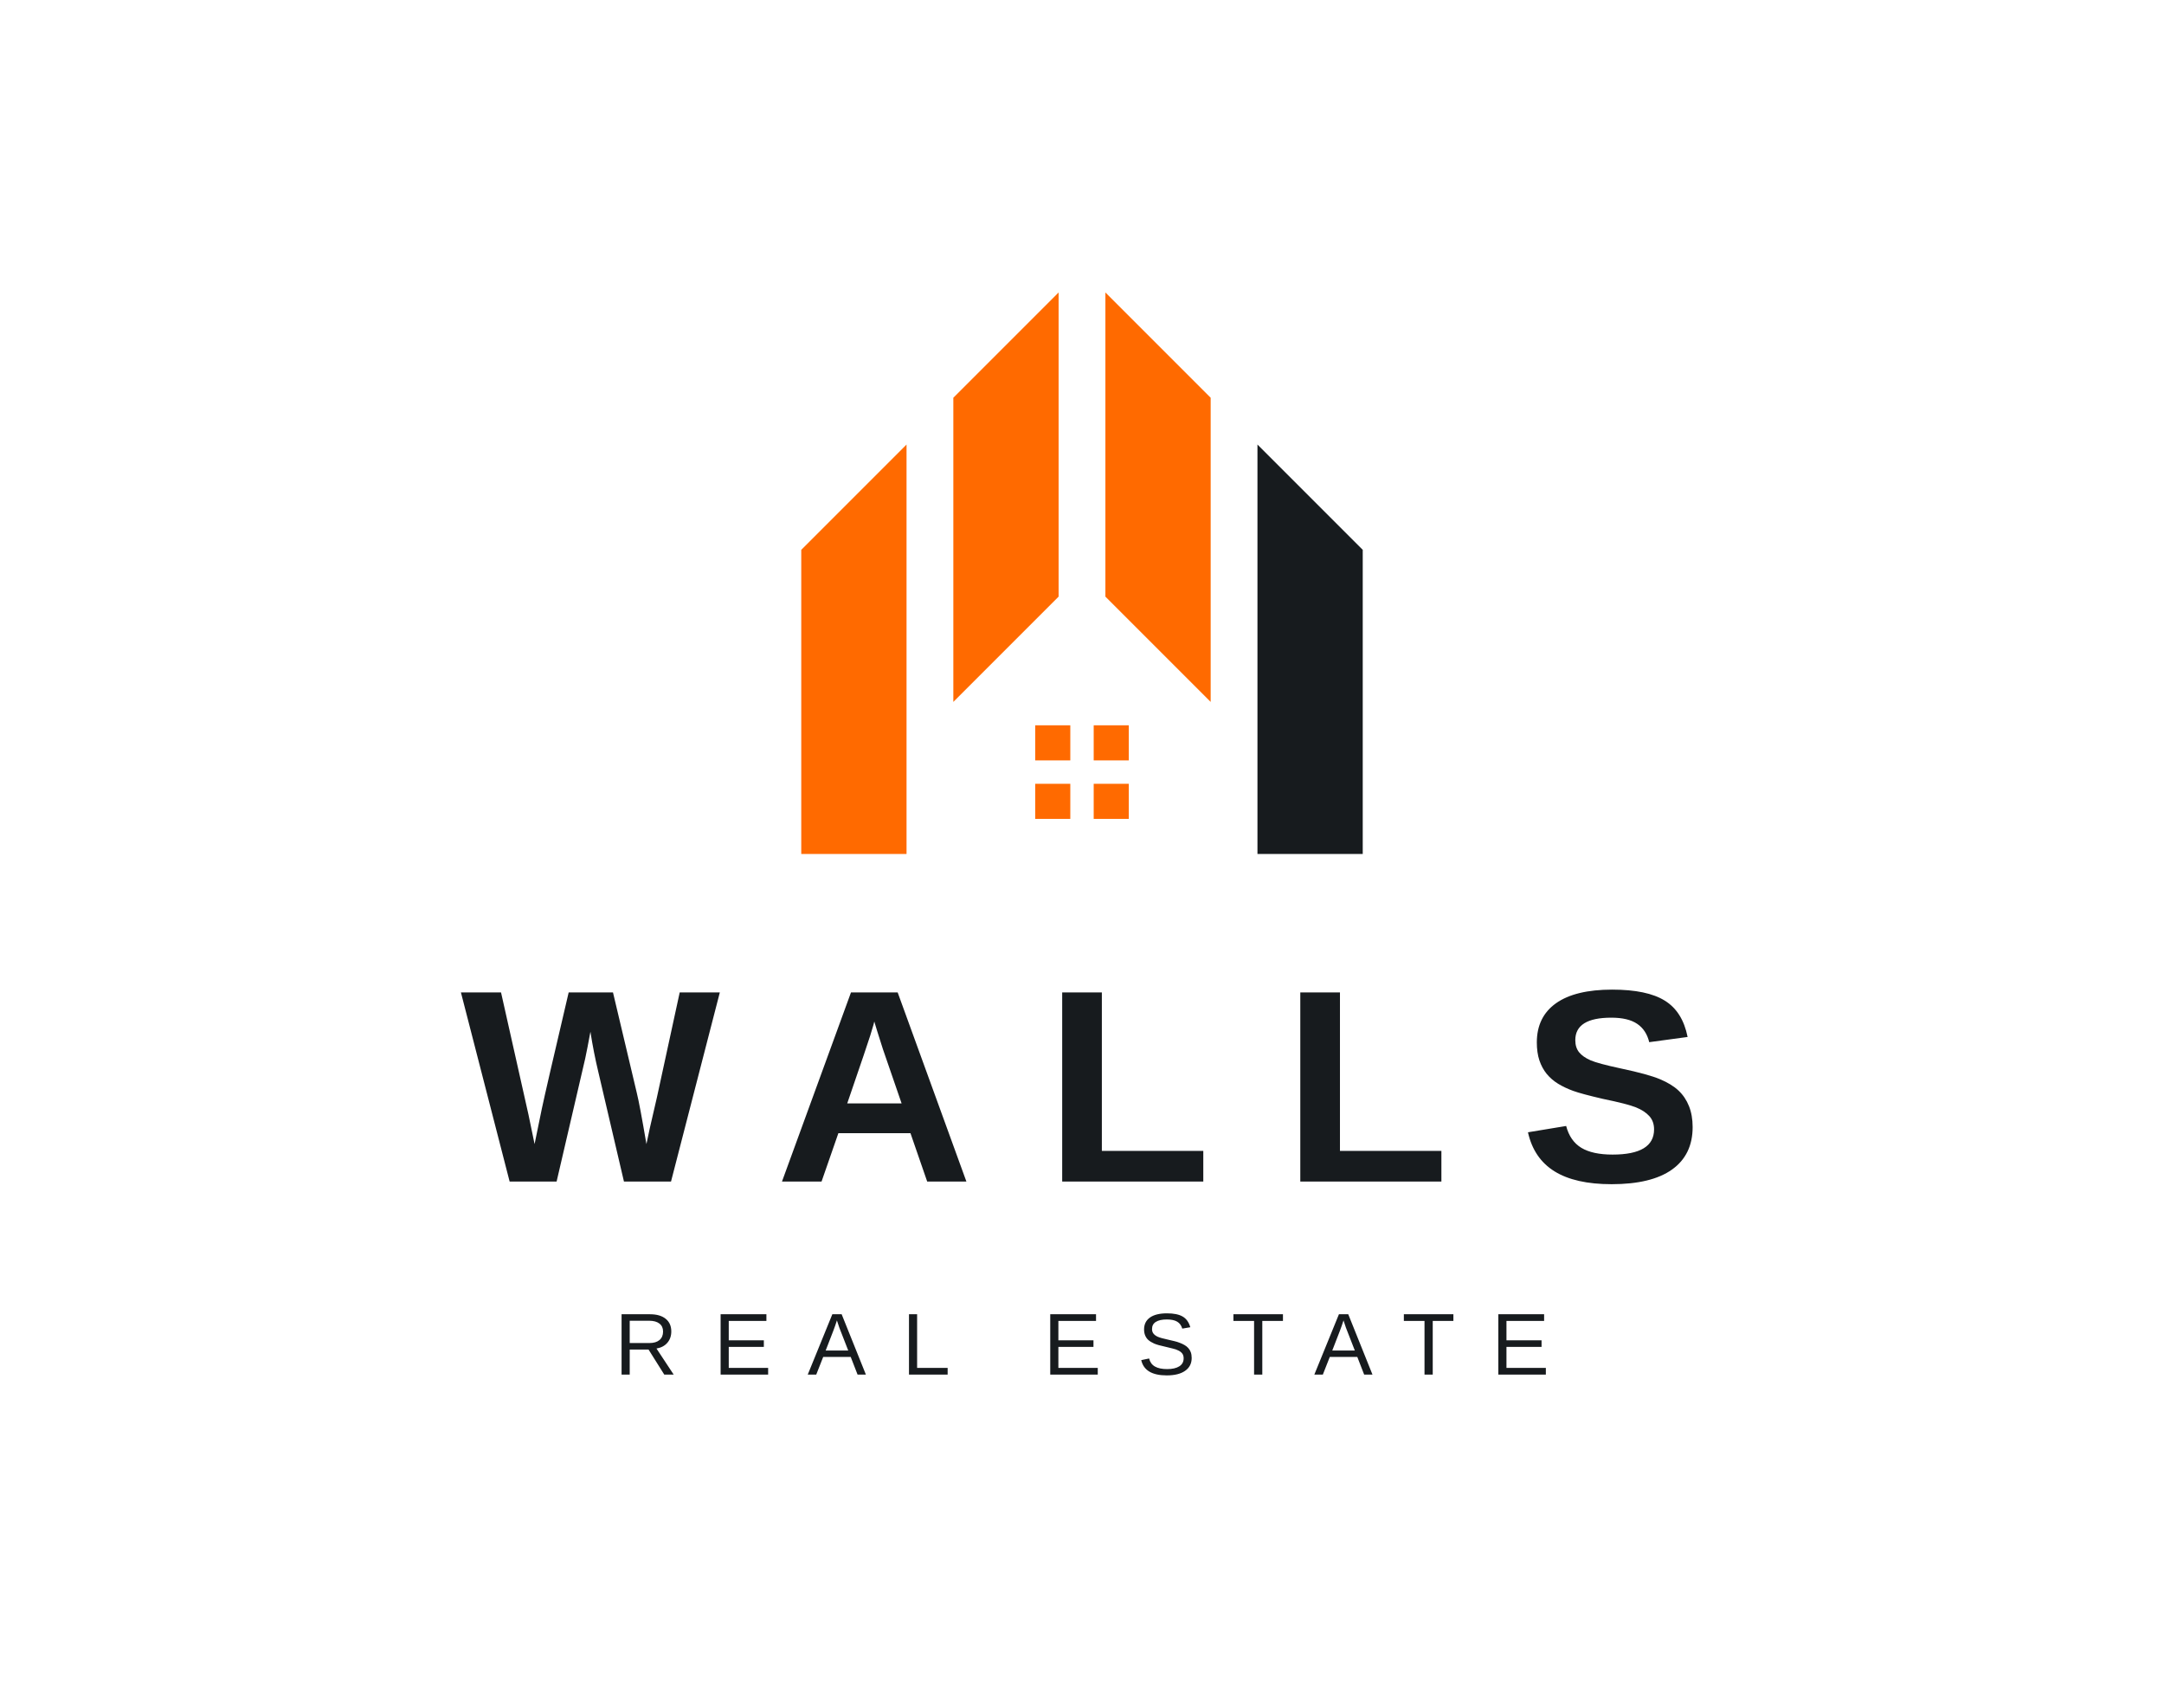
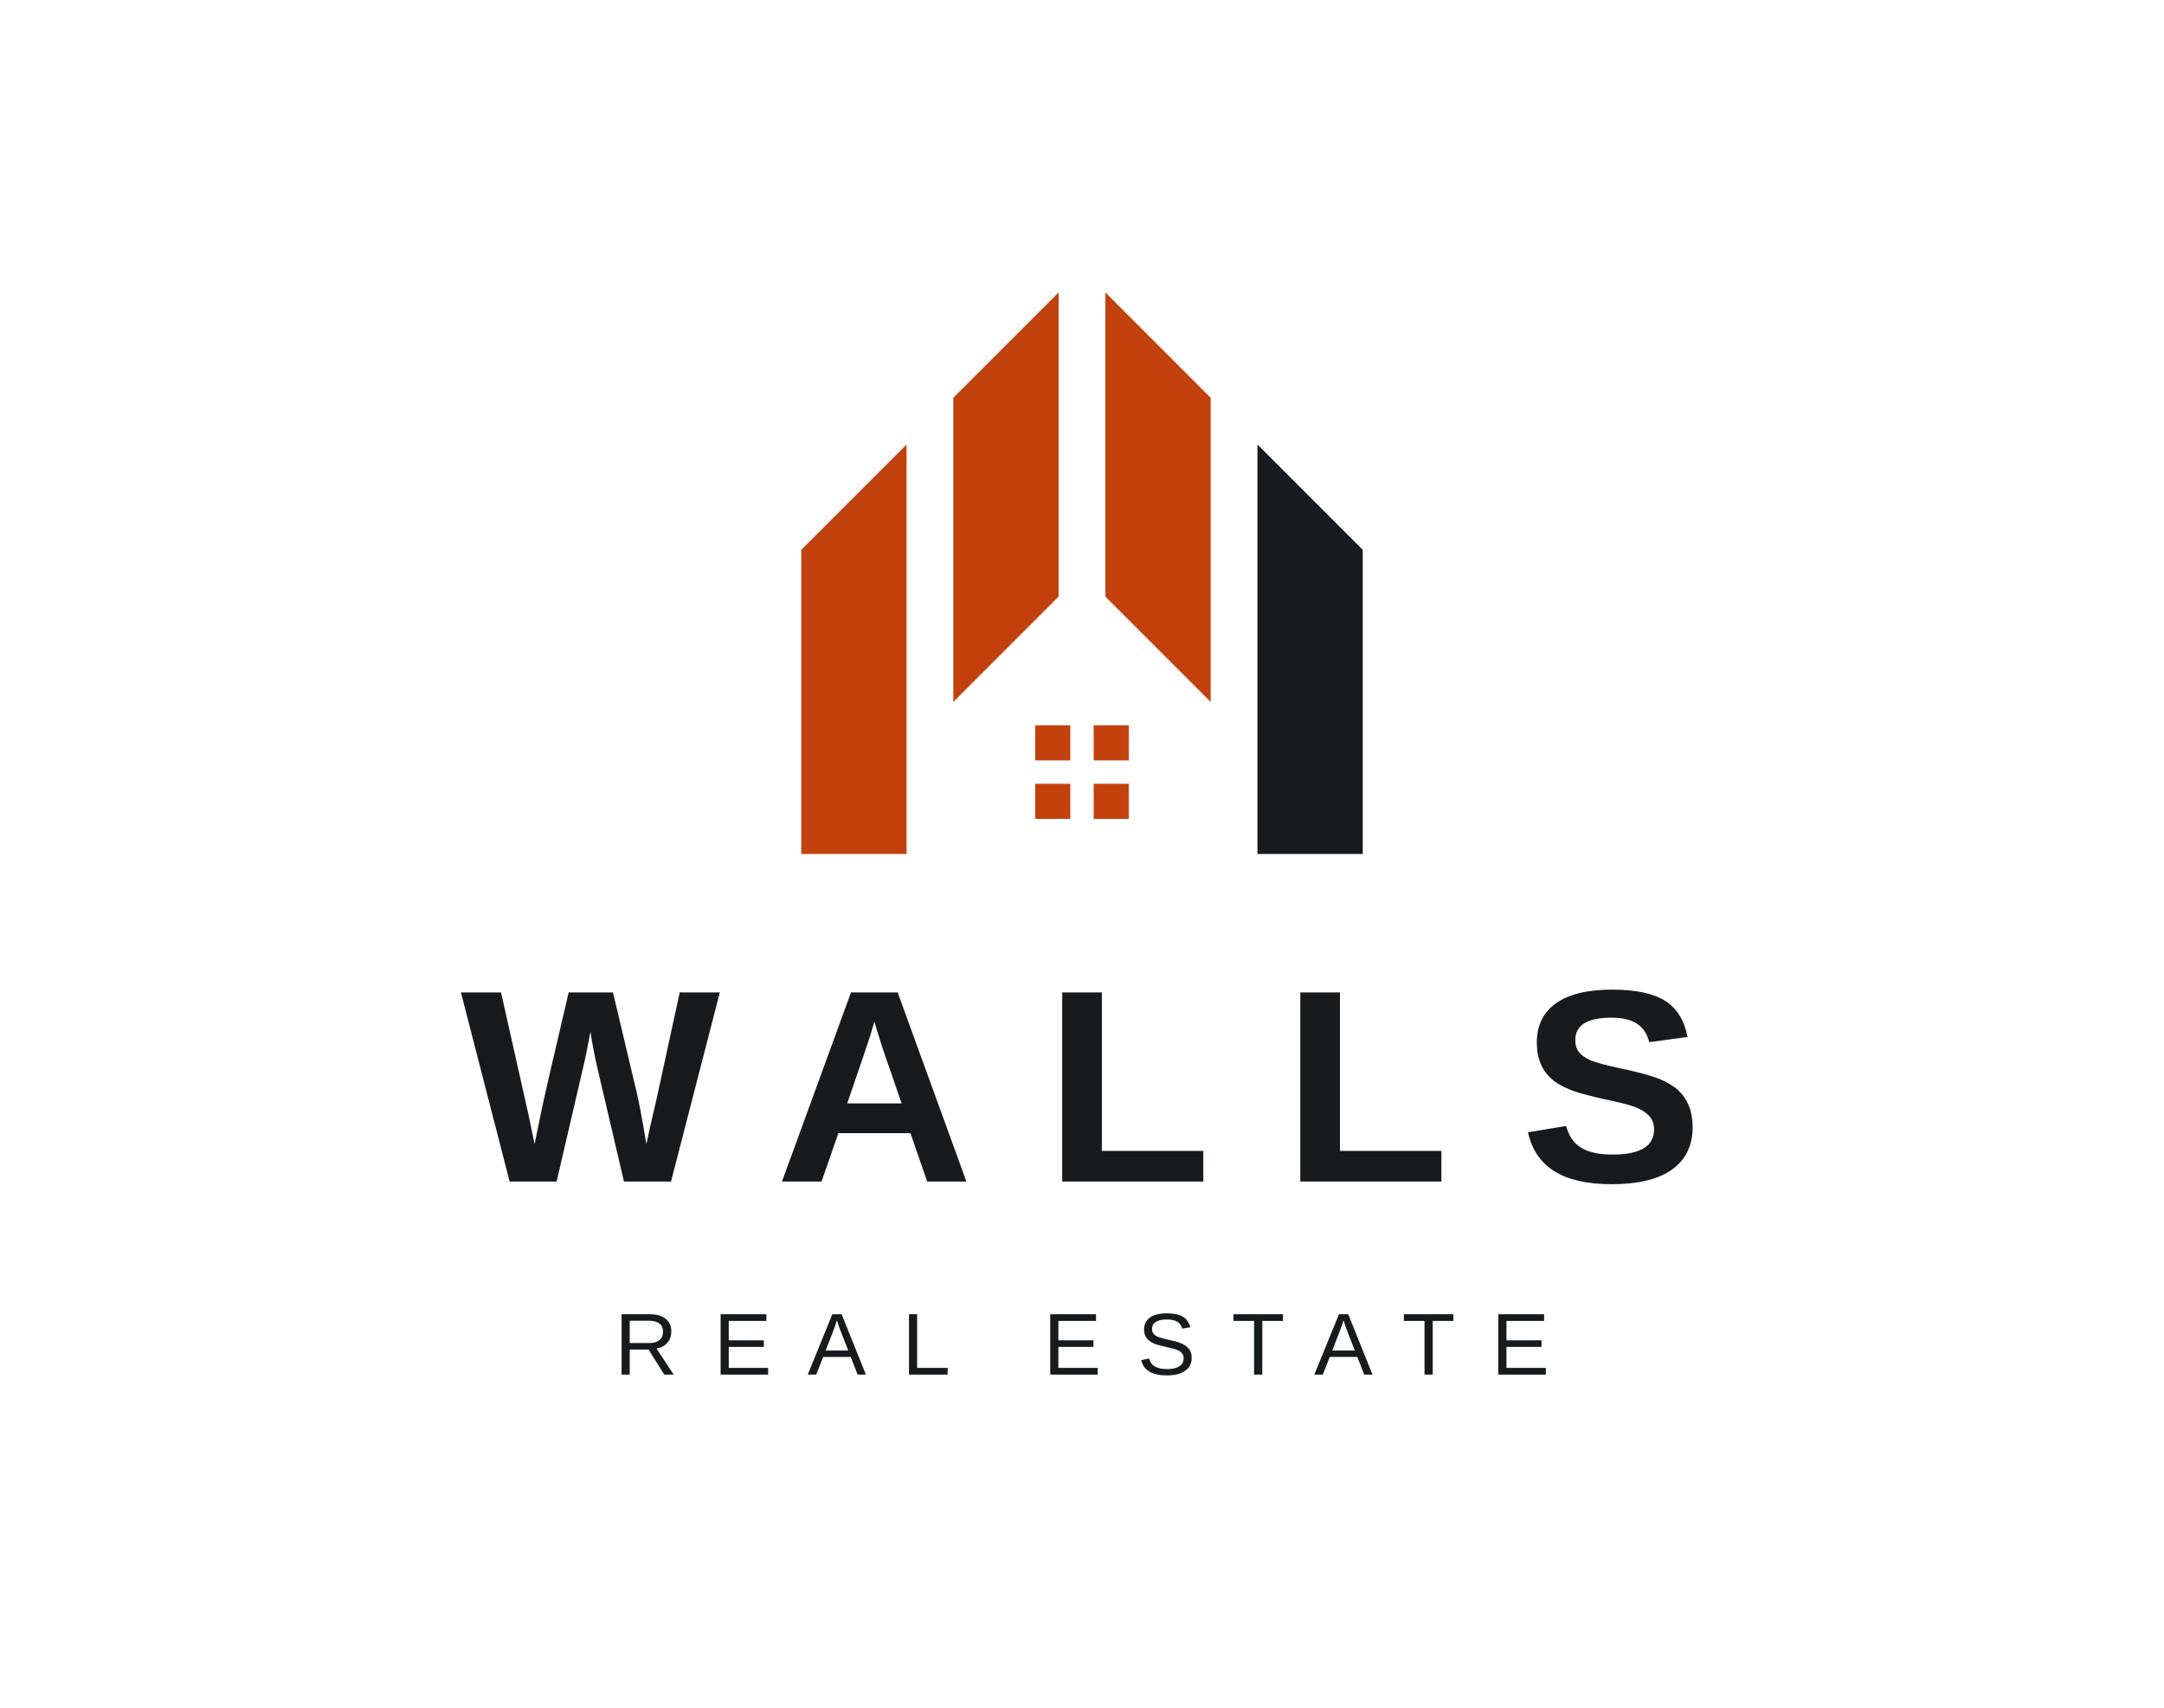
<svg xmlns="http://www.w3.org/2000/svg" width="370" height="292" viewBox="0 0 370 292" role="img" aria-labelledby="title desc">
  <g id="mark">
-     <path fill="#FF6A00" d="M137 94 155 76 155 146 137 146Z" />
-     <path fill="#FF6A00" d="M163 68 181 50 181 102 163 120Z" />
-     <path fill="#FF6A00" d="M189 50 207 68 207 120 189 102Z" />
+     <path fill="#C2410C" d="M137 94 155 76 155 146 137 146Z" />
+     <path fill="#C2410C" d="M163 68 181 50 181 102 163 120Z" />
+     <path fill="#C2410C" d="M189 50 207 68 207 120 189 102Z" />
    <path fill="#171B1E" d="M215 76 233 94 233 146 215 146Z" />
-     <g fill="#FF6A00">
+     <g fill="#C2410C">
      <rect x="177" y="124" width="6" height="6" />
      <rect x="187" y="124" width="6" height="6" />
      <rect x="177" y="134" width="6" height="6" />
      <rect x="187" y="134" width="6" height="6" />
    </g>
  </g>
  <g fill="#171B1E" text-anchor="middle" font-family="Montserrat, 'Avenir Next', Arial, sans-serif">
    <text x="185" y="202" font-size="47" font-weight="600" letter-spacing="12">WALLS</text>
    <text x="185" y="235" font-size="15" font-weight="500" letter-spacing="6.1">REAL ESTATE</text>
  </g>
</svg>
